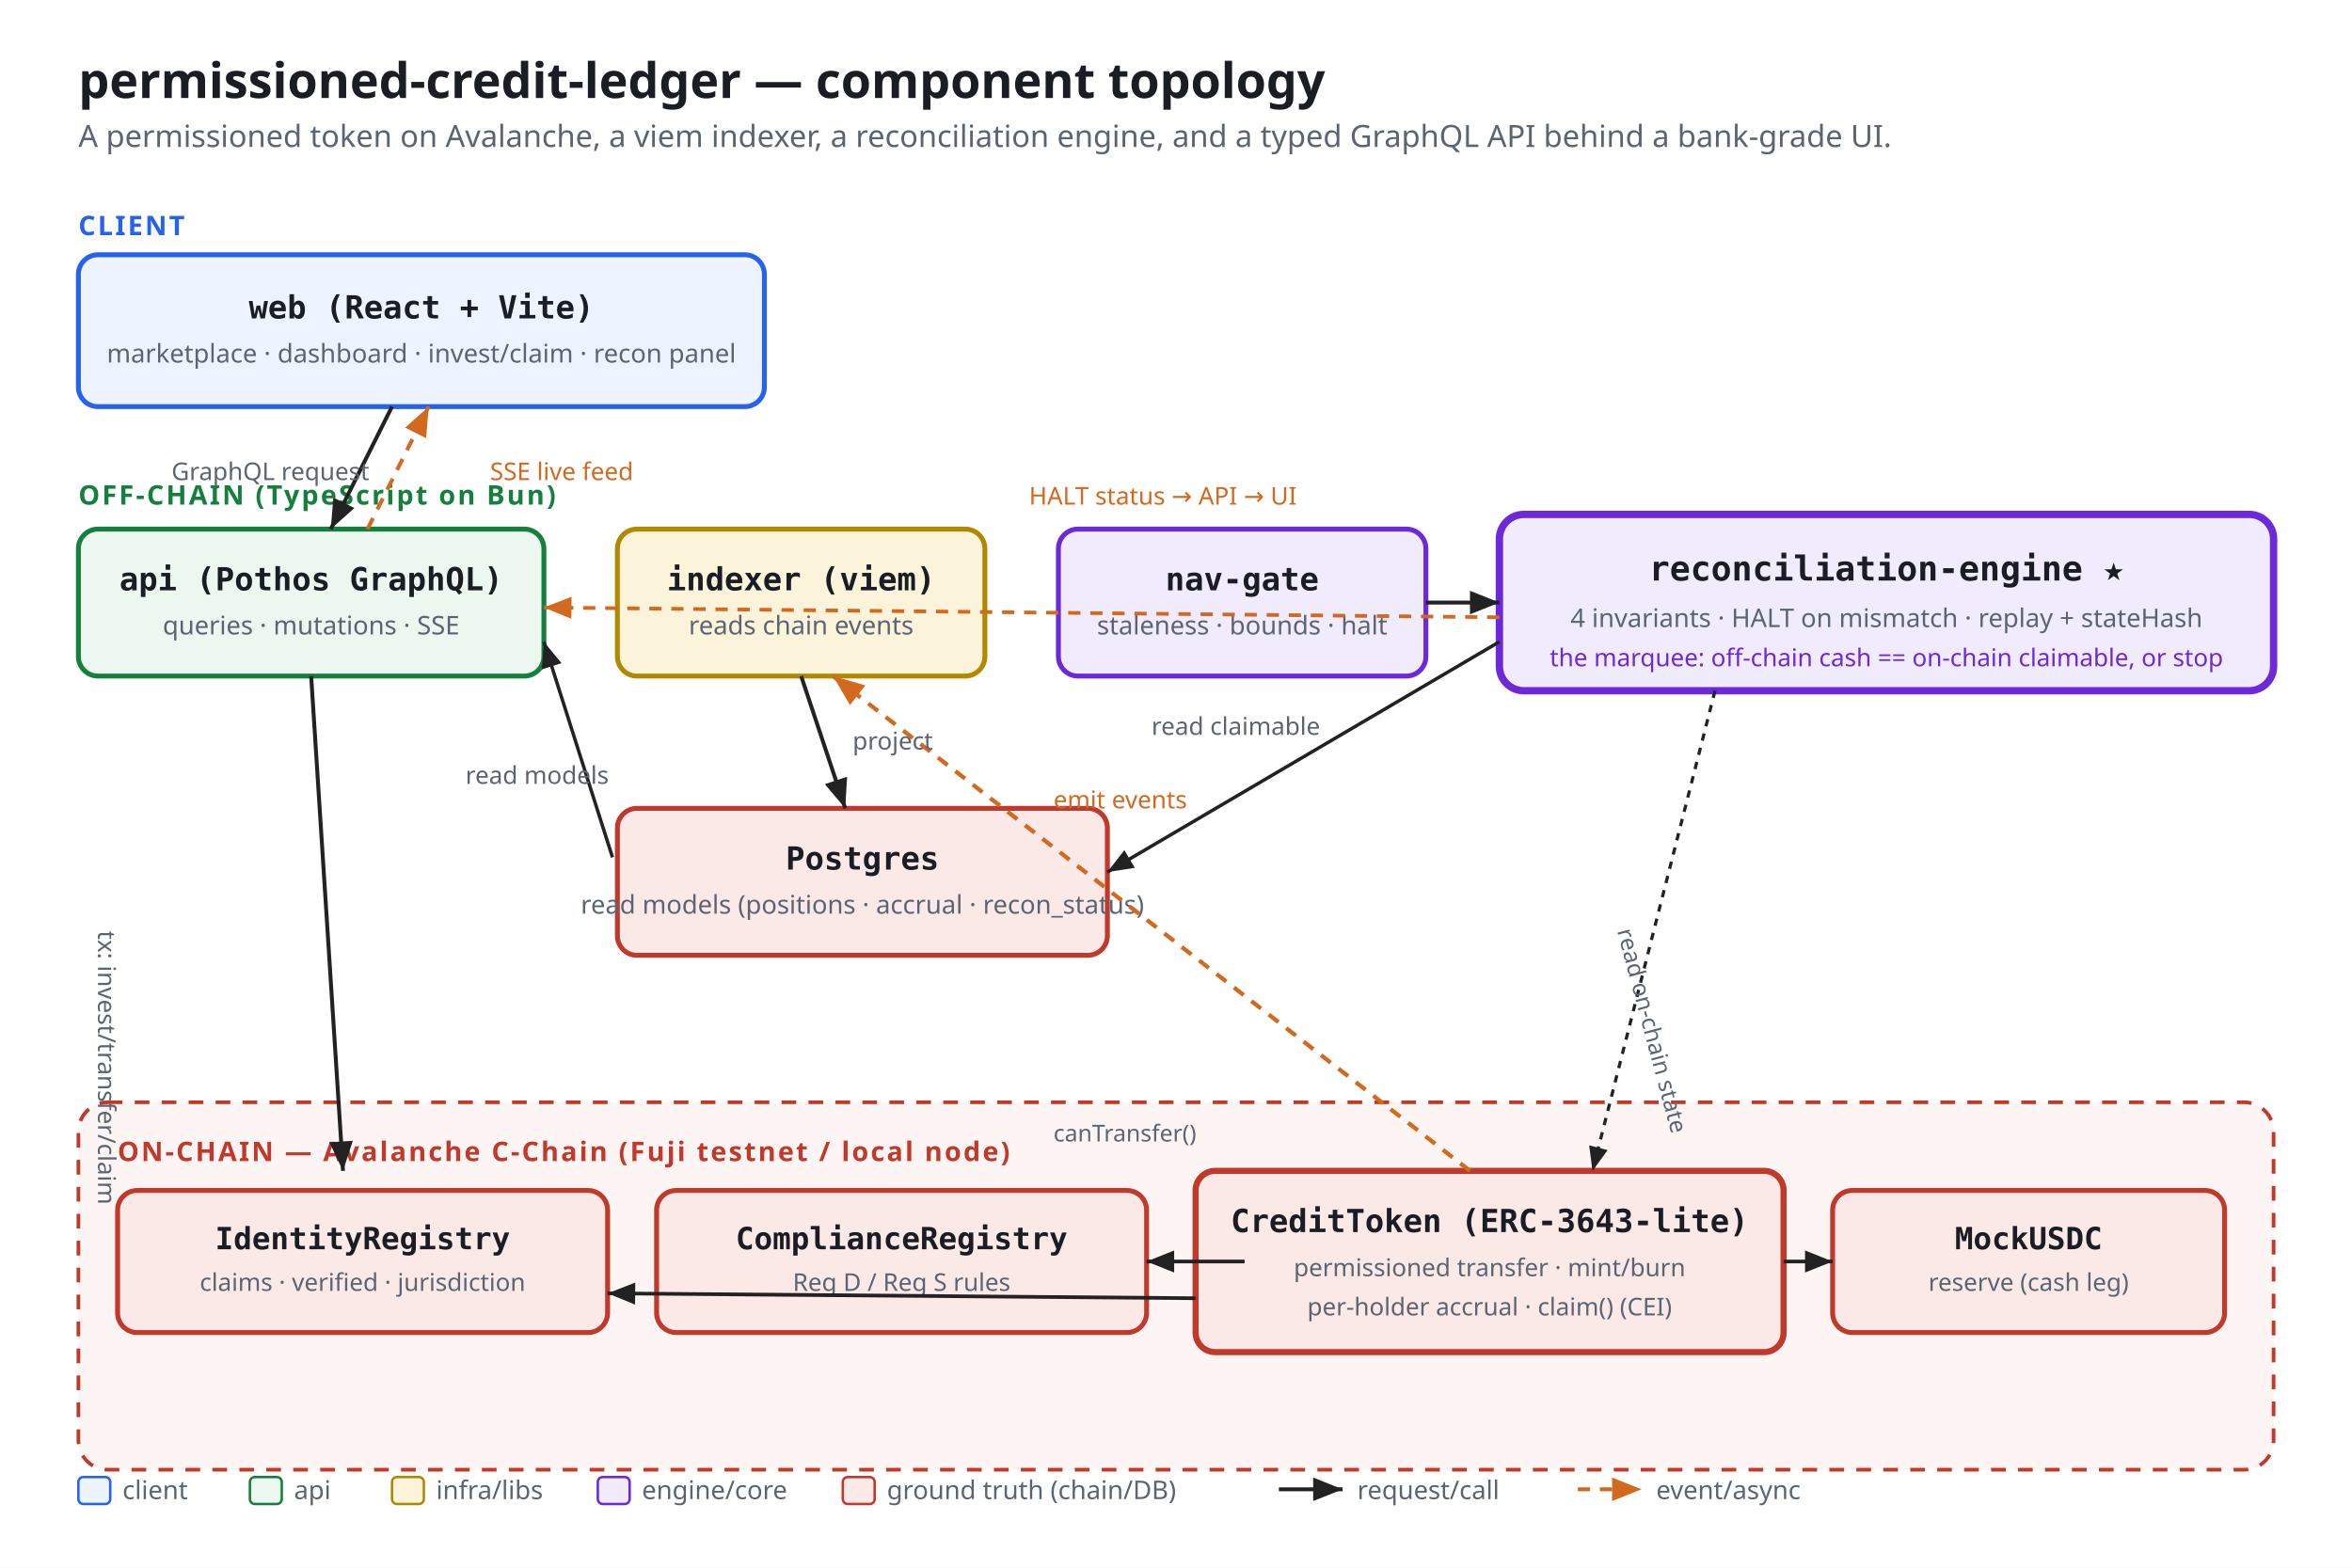
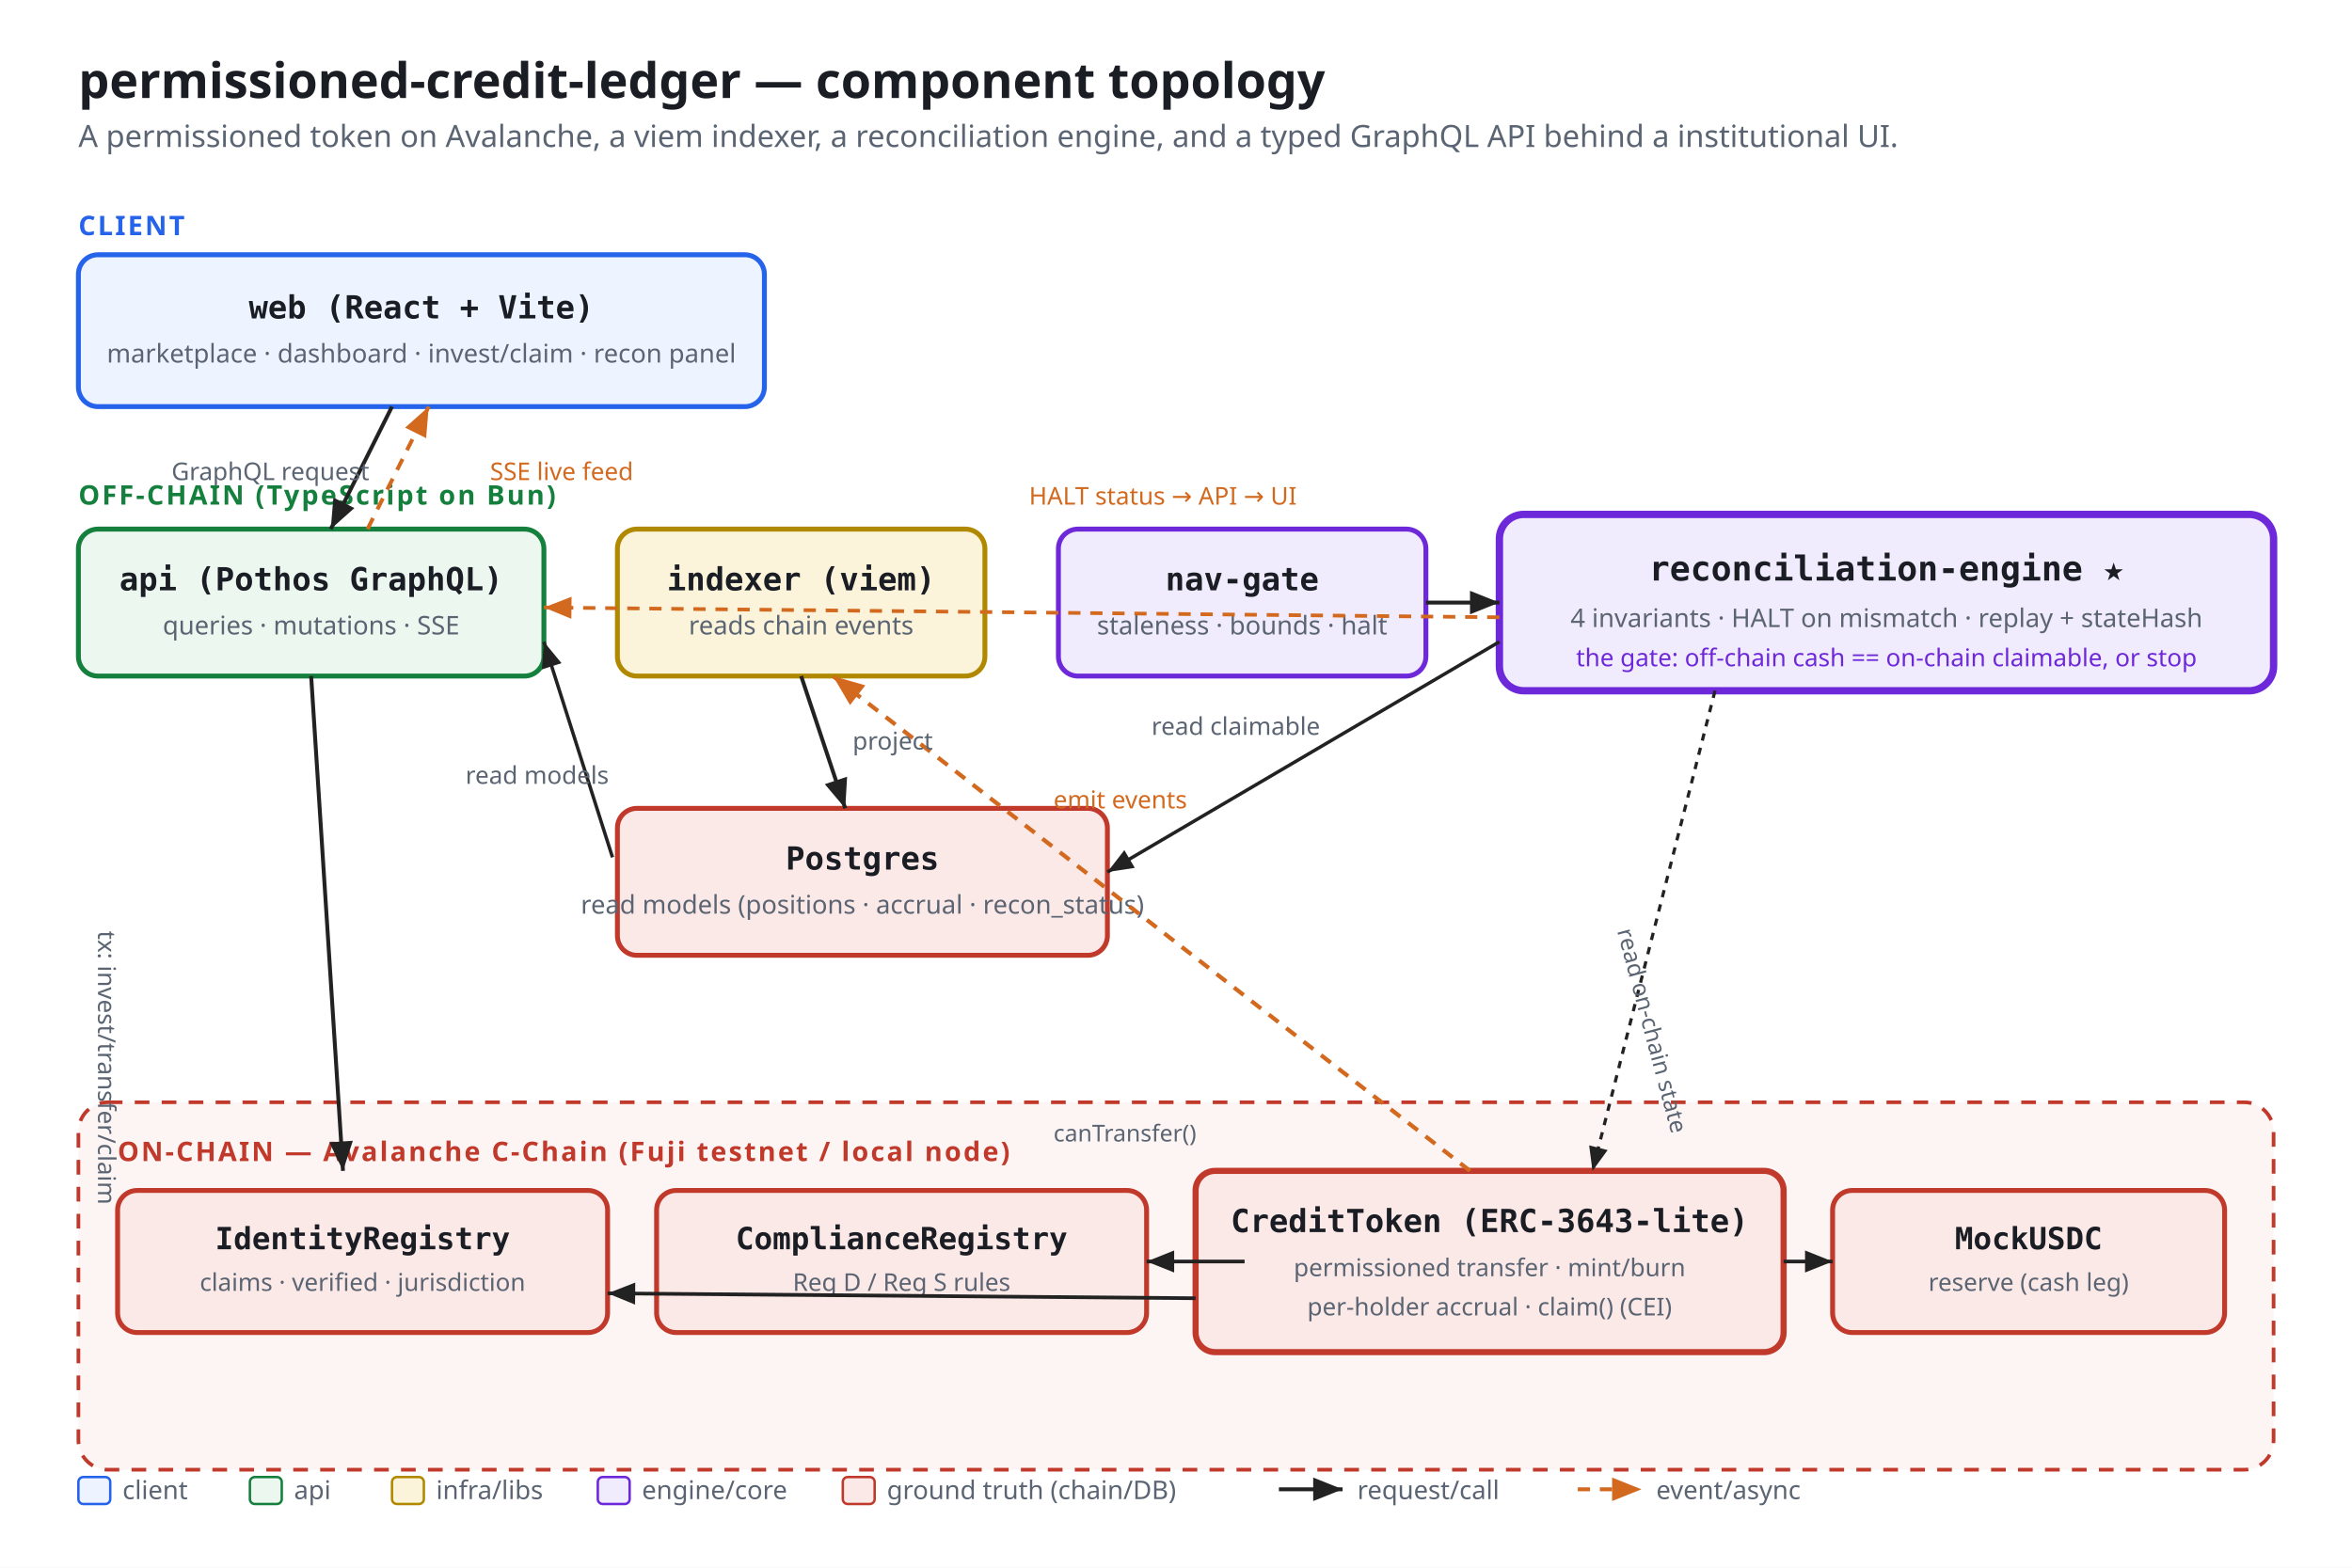
<svg xmlns="http://www.w3.org/2000/svg" viewBox="0 0 960 640" font-family="system-ui,sans-serif">
  <rect width="100%" height="100%" fill="#ffffff" />
  <defs>
    <marker id="a" markerWidth="9" markerHeight="9" refX="7.5" refY="3" orient="auto">
      <path d="M0,0 L7.5,3 L0,6 Z" fill="#222" />
    </marker>
    <marker id="ao" markerWidth="9" markerHeight="9" refX="7.5" refY="3" orient="auto">
      <path d="M0,0 L7.5,3 L0,6 Z" fill="#d2691e" />
    </marker>
  </defs>
  <text x="32" y="40" font-size="20" font-weight="700" fill="#1a1d24">permissioned-credit-ledger — component topology</text>
-   <text x="32" y="60" font-size="12.5" fill="#5a6472">A permissioned token on Avalanche, a viem indexer, a reconciliation engine, and a typed GraphQL API behind a bank-grade UI.</text>
+   <text x="32" y="60" font-size="12.5" fill="#5a6472">A permissioned token on Avalanche, a viem indexer, a reconciliation engine, and a typed GraphQL API behind a institutional UI.</text>
  <text x="32" y="96" font-size="11" font-weight="700" fill="#2563eb" letter-spacing="0.08em">CLIENT</text>
  <g>
    <rect x="32" y="104" width="280" height="62" rx="8" fill="#eef4ff" stroke="#2563eb" stroke-width="2" />
    <text x="172" y="130" text-anchor="middle" font-family="'SF Mono',Menlo,monospace" font-size="13" font-weight="600" fill="#1a1d24">web (React + Vite)</text>
    <text x="172" y="148" text-anchor="middle" font-size="10.5" fill="#5a6472">marketplace · dashboard · invest/claim · recon panel</text>
  </g>
  <text x="32" y="206" font-size="11" font-weight="700" fill="#15803d" letter-spacing="0.08em">OFF-CHAIN  (TypeScript on Bun)</text>
  <g>
    <rect x="32" y="216" width="190" height="60" rx="8" fill="#ecf7ef" stroke="#15803d" stroke-width="2" />
    <text x="127" y="241" text-anchor="middle" font-family="'SF Mono',Menlo,monospace" font-size="13" font-weight="600" fill="#1a1d24">api (Pothos GraphQL)</text>
    <text x="127" y="259" text-anchor="middle" font-size="10.5" fill="#5a6472">queries · mutations · SSE</text>
  </g>
  <g>
    <rect x="252" y="216" width="150" height="60" rx="8" fill="#fbf3da" stroke="#b08900" stroke-width="2" />
    <text x="327" y="241" text-anchor="middle" font-family="'SF Mono',Menlo,monospace" font-size="13" font-weight="600" fill="#1a1d24">indexer (viem)</text>
    <text x="327" y="259" text-anchor="middle" font-size="10.5" fill="#5a6472">reads chain events</text>
  </g>
  <g>
    <rect x="432" y="216" width="150" height="60" rx="8" fill="#f1ecfd" stroke="#6d28d9" stroke-width="2" />
    <text x="507" y="241" text-anchor="middle" font-family="'SF Mono',Menlo,monospace" font-size="13" font-weight="600" fill="#1a1d24">nav-gate</text>
    <text x="507" y="259" text-anchor="middle" font-size="10.5" fill="#5a6472">staleness · bounds · halt</text>
  </g>
  <g>
    <rect x="612" y="210" width="316" height="72" rx="10" fill="#f1ecfd" stroke="#6d28d9" stroke-width="3" />
    <text x="770" y="237" text-anchor="middle" font-family="'SF Mono',Menlo,monospace" font-size="14" font-weight="700" fill="#1a1d24">reconciliation-engine  ★</text>
    <text x="770" y="256" text-anchor="middle" font-size="10.5" fill="#5a6472">4 invariants · HALT on mismatch · replay + stateHash</text>
-     <text x="770" y="272" text-anchor="middle" font-size="10" fill="#6d28d9">the marquee: off-chain cash == on-chain claimable, or stop</text>
+     <text x="770" y="272" text-anchor="middle" font-size="10" fill="#6d28d9">the gate: off-chain cash == on-chain claimable, or stop</text>
  </g>
  <g>
    <rect x="252" y="330" width="200" height="60" rx="8" fill="#fbe9e7" stroke="#c0392b" stroke-width="2" />
    <text x="352" y="355" text-anchor="middle" font-family="'SF Mono',Menlo,monospace" font-size="13" font-weight="600" fill="#1a1d24">Postgres</text>
    <text x="352" y="373" text-anchor="middle" font-size="10.5" fill="#5a6472">read models (positions · accrual · recon_status)</text>
  </g>
  <rect x="32" y="450" width="896" height="150" rx="12" fill="#fdf5f4" stroke="#c0392b" stroke-width="1.5" stroke-dasharray="6 5" />
  <text x="48" y="474" font-size="11" font-weight="700" fill="#c0392b" letter-spacing="0.08em">ON-CHAIN — Avalanche C-Chain (Fuji testnet / local node)</text>
  <g>
    <rect x="48" y="486" width="200" height="58" rx="8" fill="#fbe9e7" stroke="#c0392b" stroke-width="2" />
    <text x="148" y="510" text-anchor="middle" font-family="'SF Mono',Menlo,monospace" font-size="12.5" font-weight="600" fill="#1a1d24">IdentityRegistry</text>
    <text x="148" y="527" text-anchor="middle" font-size="10" fill="#5a6472">claims · verified · jurisdiction</text>
  </g>
  <g>
    <rect x="268" y="486" width="200" height="58" rx="8" fill="#fbe9e7" stroke="#c0392b" stroke-width="2" />
    <text x="368" y="510" text-anchor="middle" font-family="'SF Mono',Menlo,monospace" font-size="12.5" font-weight="600" fill="#1a1d24">ComplianceRegistry</text>
    <text x="368" y="527" text-anchor="middle" font-size="10" fill="#5a6472">Reg D / Reg S rules</text>
  </g>
  <g>
    <rect x="488" y="478" width="240" height="74" rx="8" fill="#fbe9e7" stroke="#c0392b" stroke-width="2.5" />
    <text x="608" y="503" text-anchor="middle" font-family="'SF Mono',Menlo,monospace" font-size="13" font-weight="700" fill="#1a1d24">CreditToken (ERC-3643-lite)</text>
    <text x="608" y="521" text-anchor="middle" font-size="10" fill="#5a6472">permissioned transfer · mint/burn</text>
    <text x="608" y="537" text-anchor="middle" font-size="10" fill="#5a6472">per-holder accrual · claim() (CEI)</text>
  </g>
  <g>
    <rect x="748" y="486" width="160" height="58" rx="8" fill="#fbe9e7" stroke="#c0392b" stroke-width="2" />
    <text x="828" y="510" text-anchor="middle" font-family="'SF Mono',Menlo,monospace" font-size="12.5" font-weight="600" fill="#1a1d24">MockUSDC</text>
    <text x="828" y="527" text-anchor="middle" font-size="10" fill="#5a6472">reserve (cash leg)</text>
  </g>
  <line x1="508" y1="515" x2="468" y2="515" stroke="#222" stroke-width="1.5" marker-end="url(#a)" />
  <line x1="488" y1="530" x2="248" y2="528" stroke="#222" stroke-width="1.5" marker-end="url(#a)" />
  <text x="430" y="466" font-size="9.5" fill="#5a6472">canTransfer()</text>
  <line x1="728" y1="515" x2="748" y2="515" stroke="#222" stroke-width="1.5" marker-end="url(#a)" />
  <line x1="160" y1="166" x2="135" y2="216" stroke="#222" stroke-width="1.6" marker-end="url(#a)" />
  <text x="70" y="196" font-size="10" fill="#5a6472">GraphQL request</text>
  <line x1="150" y1="216" x2="175" y2="166" stroke="#d2691e" stroke-width="1.6" stroke-dasharray="5 4" marker-end="url(#ao)" />
  <text x="200" y="196" font-size="10" fill="#d2691e">SSE live feed</text>
  <line x1="127" y1="276" x2="140" y2="478" stroke="#222" stroke-width="1.6" marker-end="url(#a)" />
  <text x="40" y="380" font-size="10" fill="#5a6472" transform="rotate(90 40 380)">tx: invest/transfer/claim</text>
  <line x1="600" y1="478" x2="340" y2="276" stroke="#d2691e" stroke-width="1.7" stroke-dasharray="5 4" marker-end="url(#ao)" />
  <text x="430" y="330" font-size="10" fill="#d2691e">emit events</text>
  <line x1="327" y1="276" x2="345" y2="330" stroke="#222" stroke-width="1.6" marker-end="url(#a)" />
  <text x="348" y="306" font-size="10" fill="#5a6472">project</text>
  <line x1="250" y1="350" x2="222" y2="262" stroke="#222" stroke-width="1.4" marker-end="url(#a)" />
  <text x="190" y="320" font-size="10" fill="#5a6472">read models</text>
  <line x1="582" y1="246" x2="612" y2="246" stroke="#222" stroke-width="1.6" marker-end="url(#a)" />
  <line x1="612" y1="262" x2="452" y2="356" stroke="#222" stroke-width="1.4" marker-end="url(#a)" />
  <text x="470" y="300" font-size="10" fill="#5a6472">read claimable</text>
  <line x1="700" y1="282" x2="650" y2="478" stroke="#222" stroke-width="1.3" stroke-dasharray="3 3" marker-end="url(#a)" />
  <text x="660" y="380" font-size="9.5" fill="#5a6472" transform="rotate(75 660 380)">read on-chain state</text>
  <line x1="612" y1="252" x2="222" y2="248" stroke="#d2691e" stroke-width="1.5" stroke-dasharray="5 4" marker-end="url(#ao)" />
  <text x="420" y="206" font-size="10" fill="#d2691e">HALT status → API → UI</text>
  <g transform="translate(32,612)" font-size="10.5" fill="#5a6472">
    <rect x="0" y="-9" width="13" height="11" rx="2" fill="#eef4ff" stroke="#2563eb" />
    <text x="18" y="0">client</text>
    <rect x="70" y="-9" width="13" height="11" rx="2" fill="#ecf7ef" stroke="#15803d" />
    <text x="88" y="0">api</text>
    <rect x="128" y="-9" width="13" height="11" rx="2" fill="#fbf3da" stroke="#b08900" />
    <text x="146" y="0">infra/libs</text>
    <rect x="212" y="-9" width="13" height="11" rx="2" fill="#f1ecfd" stroke="#6d28d9" />
    <text x="230" y="0">engine/core</text>
    <rect x="312" y="-9" width="13" height="11" rx="2" fill="#fbe9e7" stroke="#c0392b" />
    <text x="330" y="0">ground truth (chain/DB)</text>
    <line x1="490" y1="-4" x2="516" y2="-4" stroke="#222" stroke-width="1.6" marker-end="url(#a)" />
    <text x="522" y="0">request/call</text>
    <line x1="612" y1="-4" x2="638" y2="-4" stroke="#d2691e" stroke-width="1.6" stroke-dasharray="5 4" marker-end="url(#ao)" />
    <text x="644" y="0">event/async</text>
  </g>
</svg>
